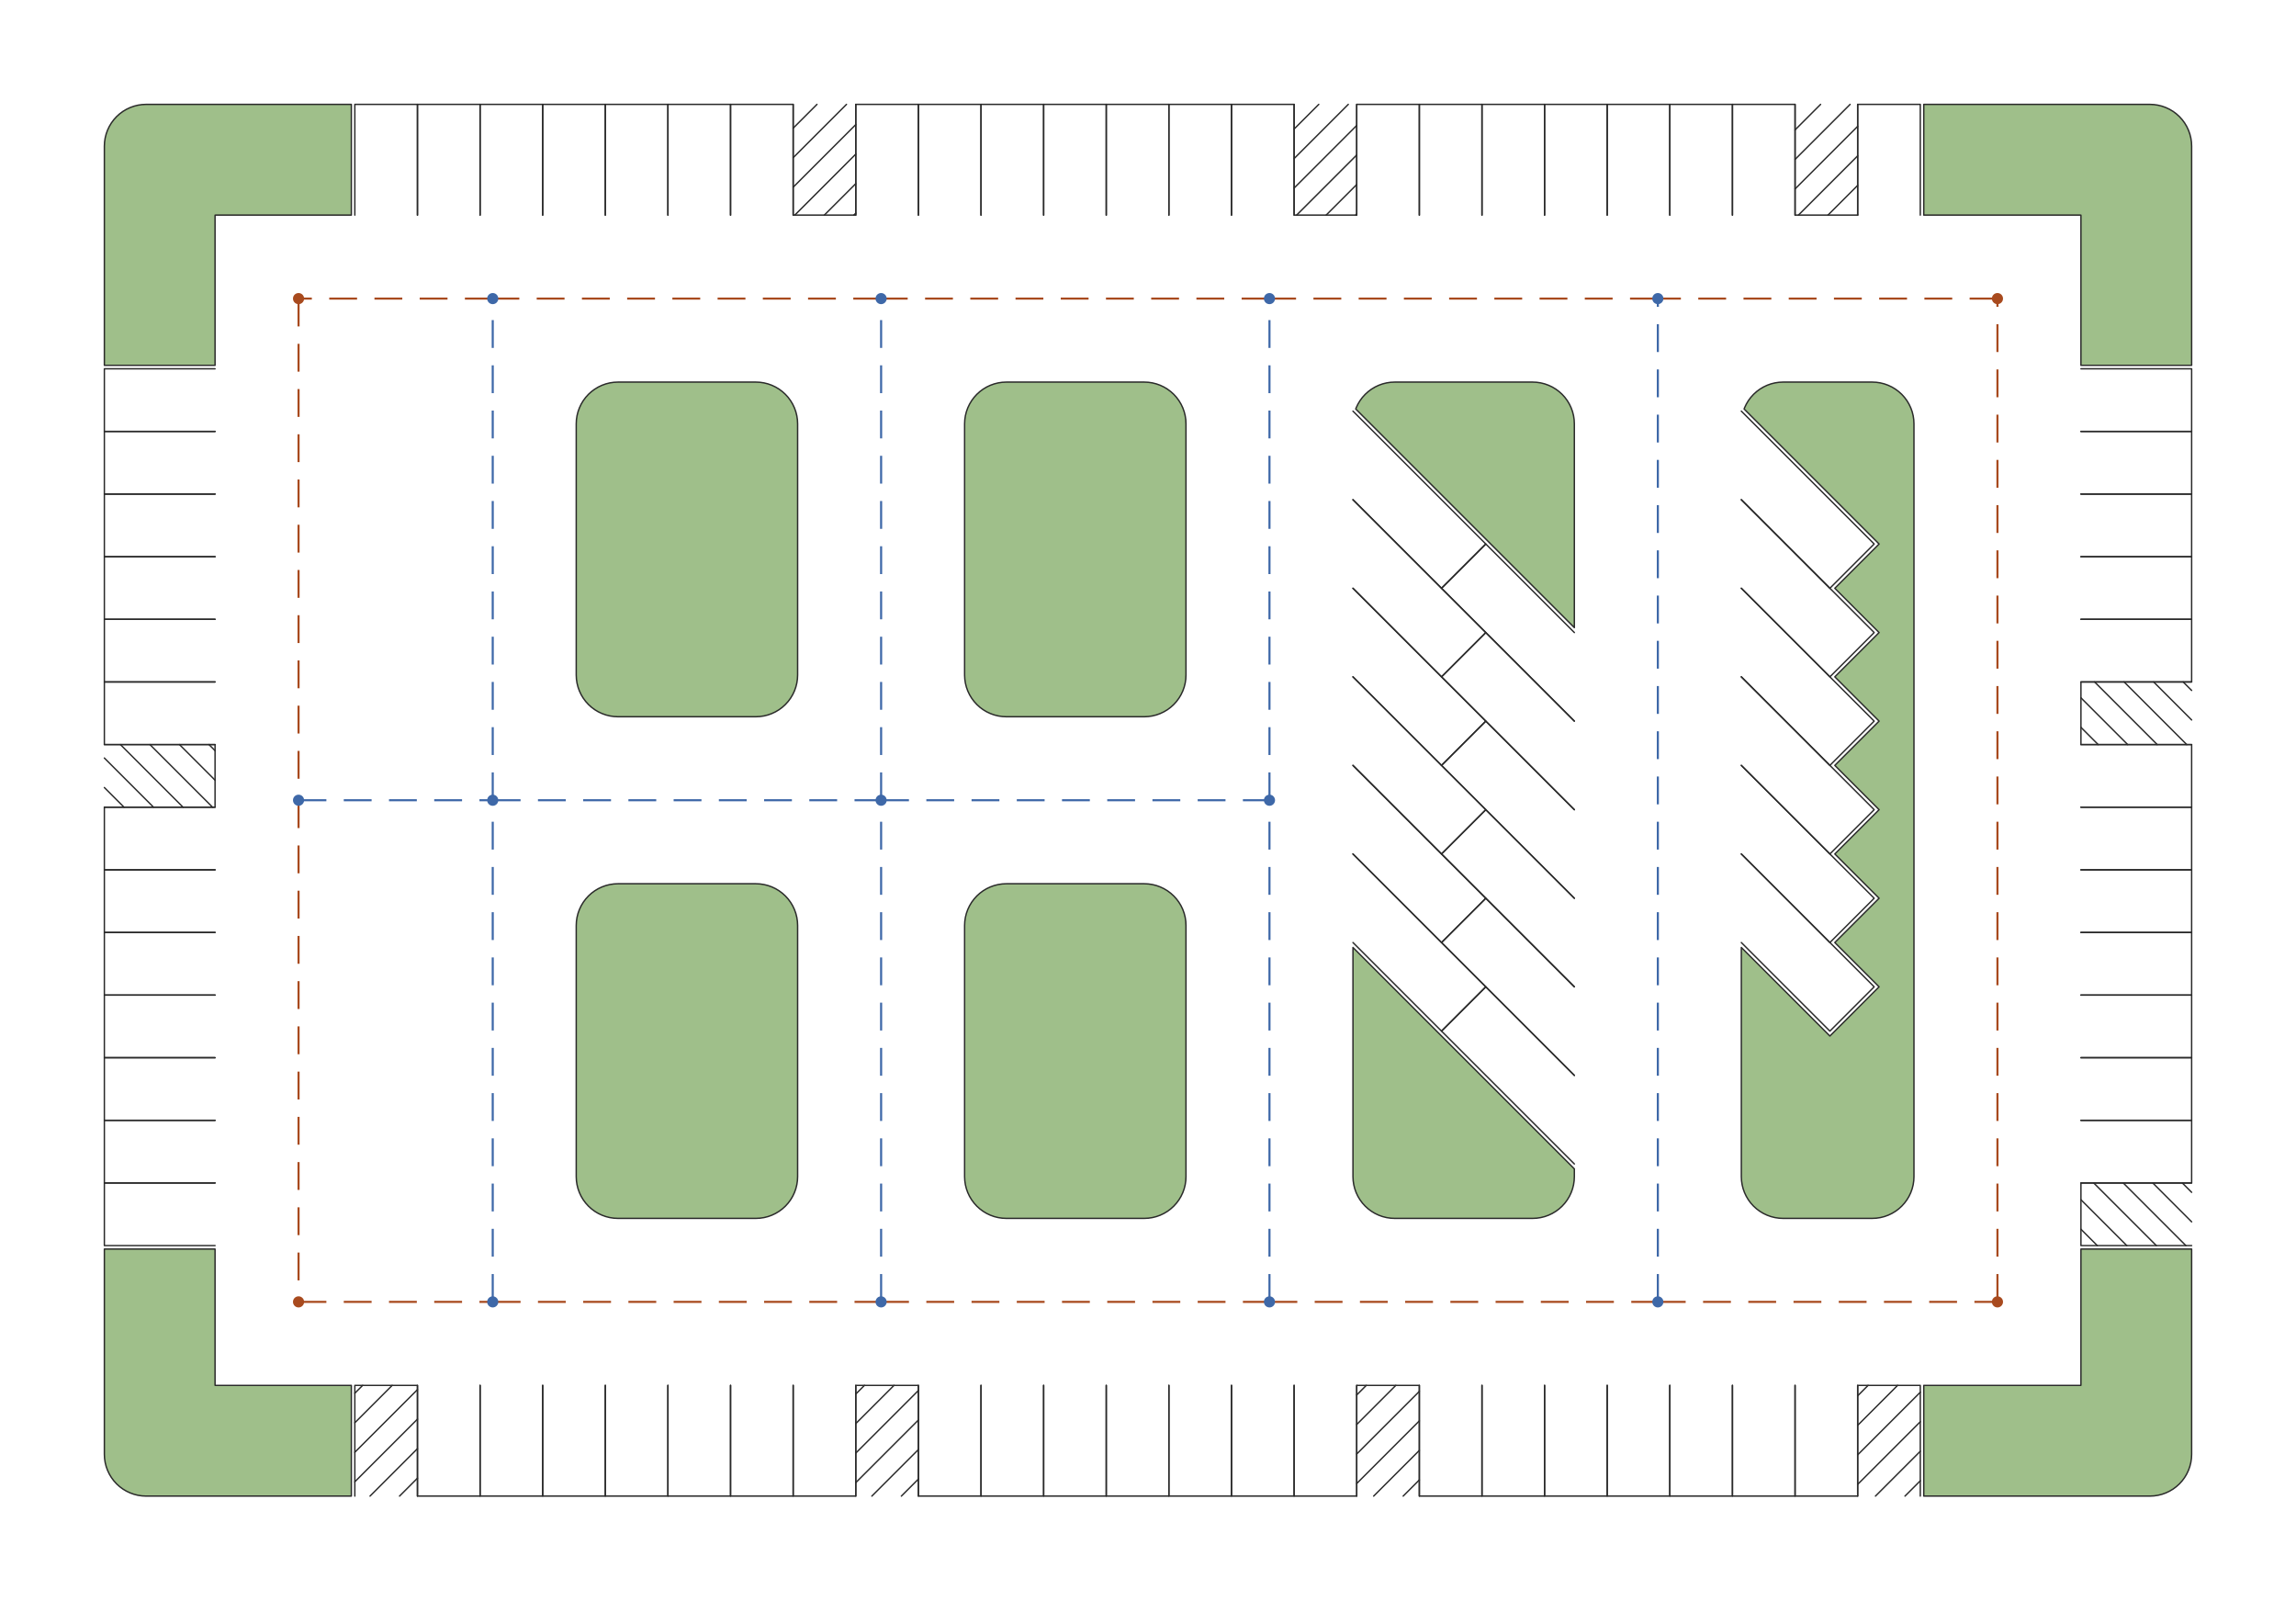
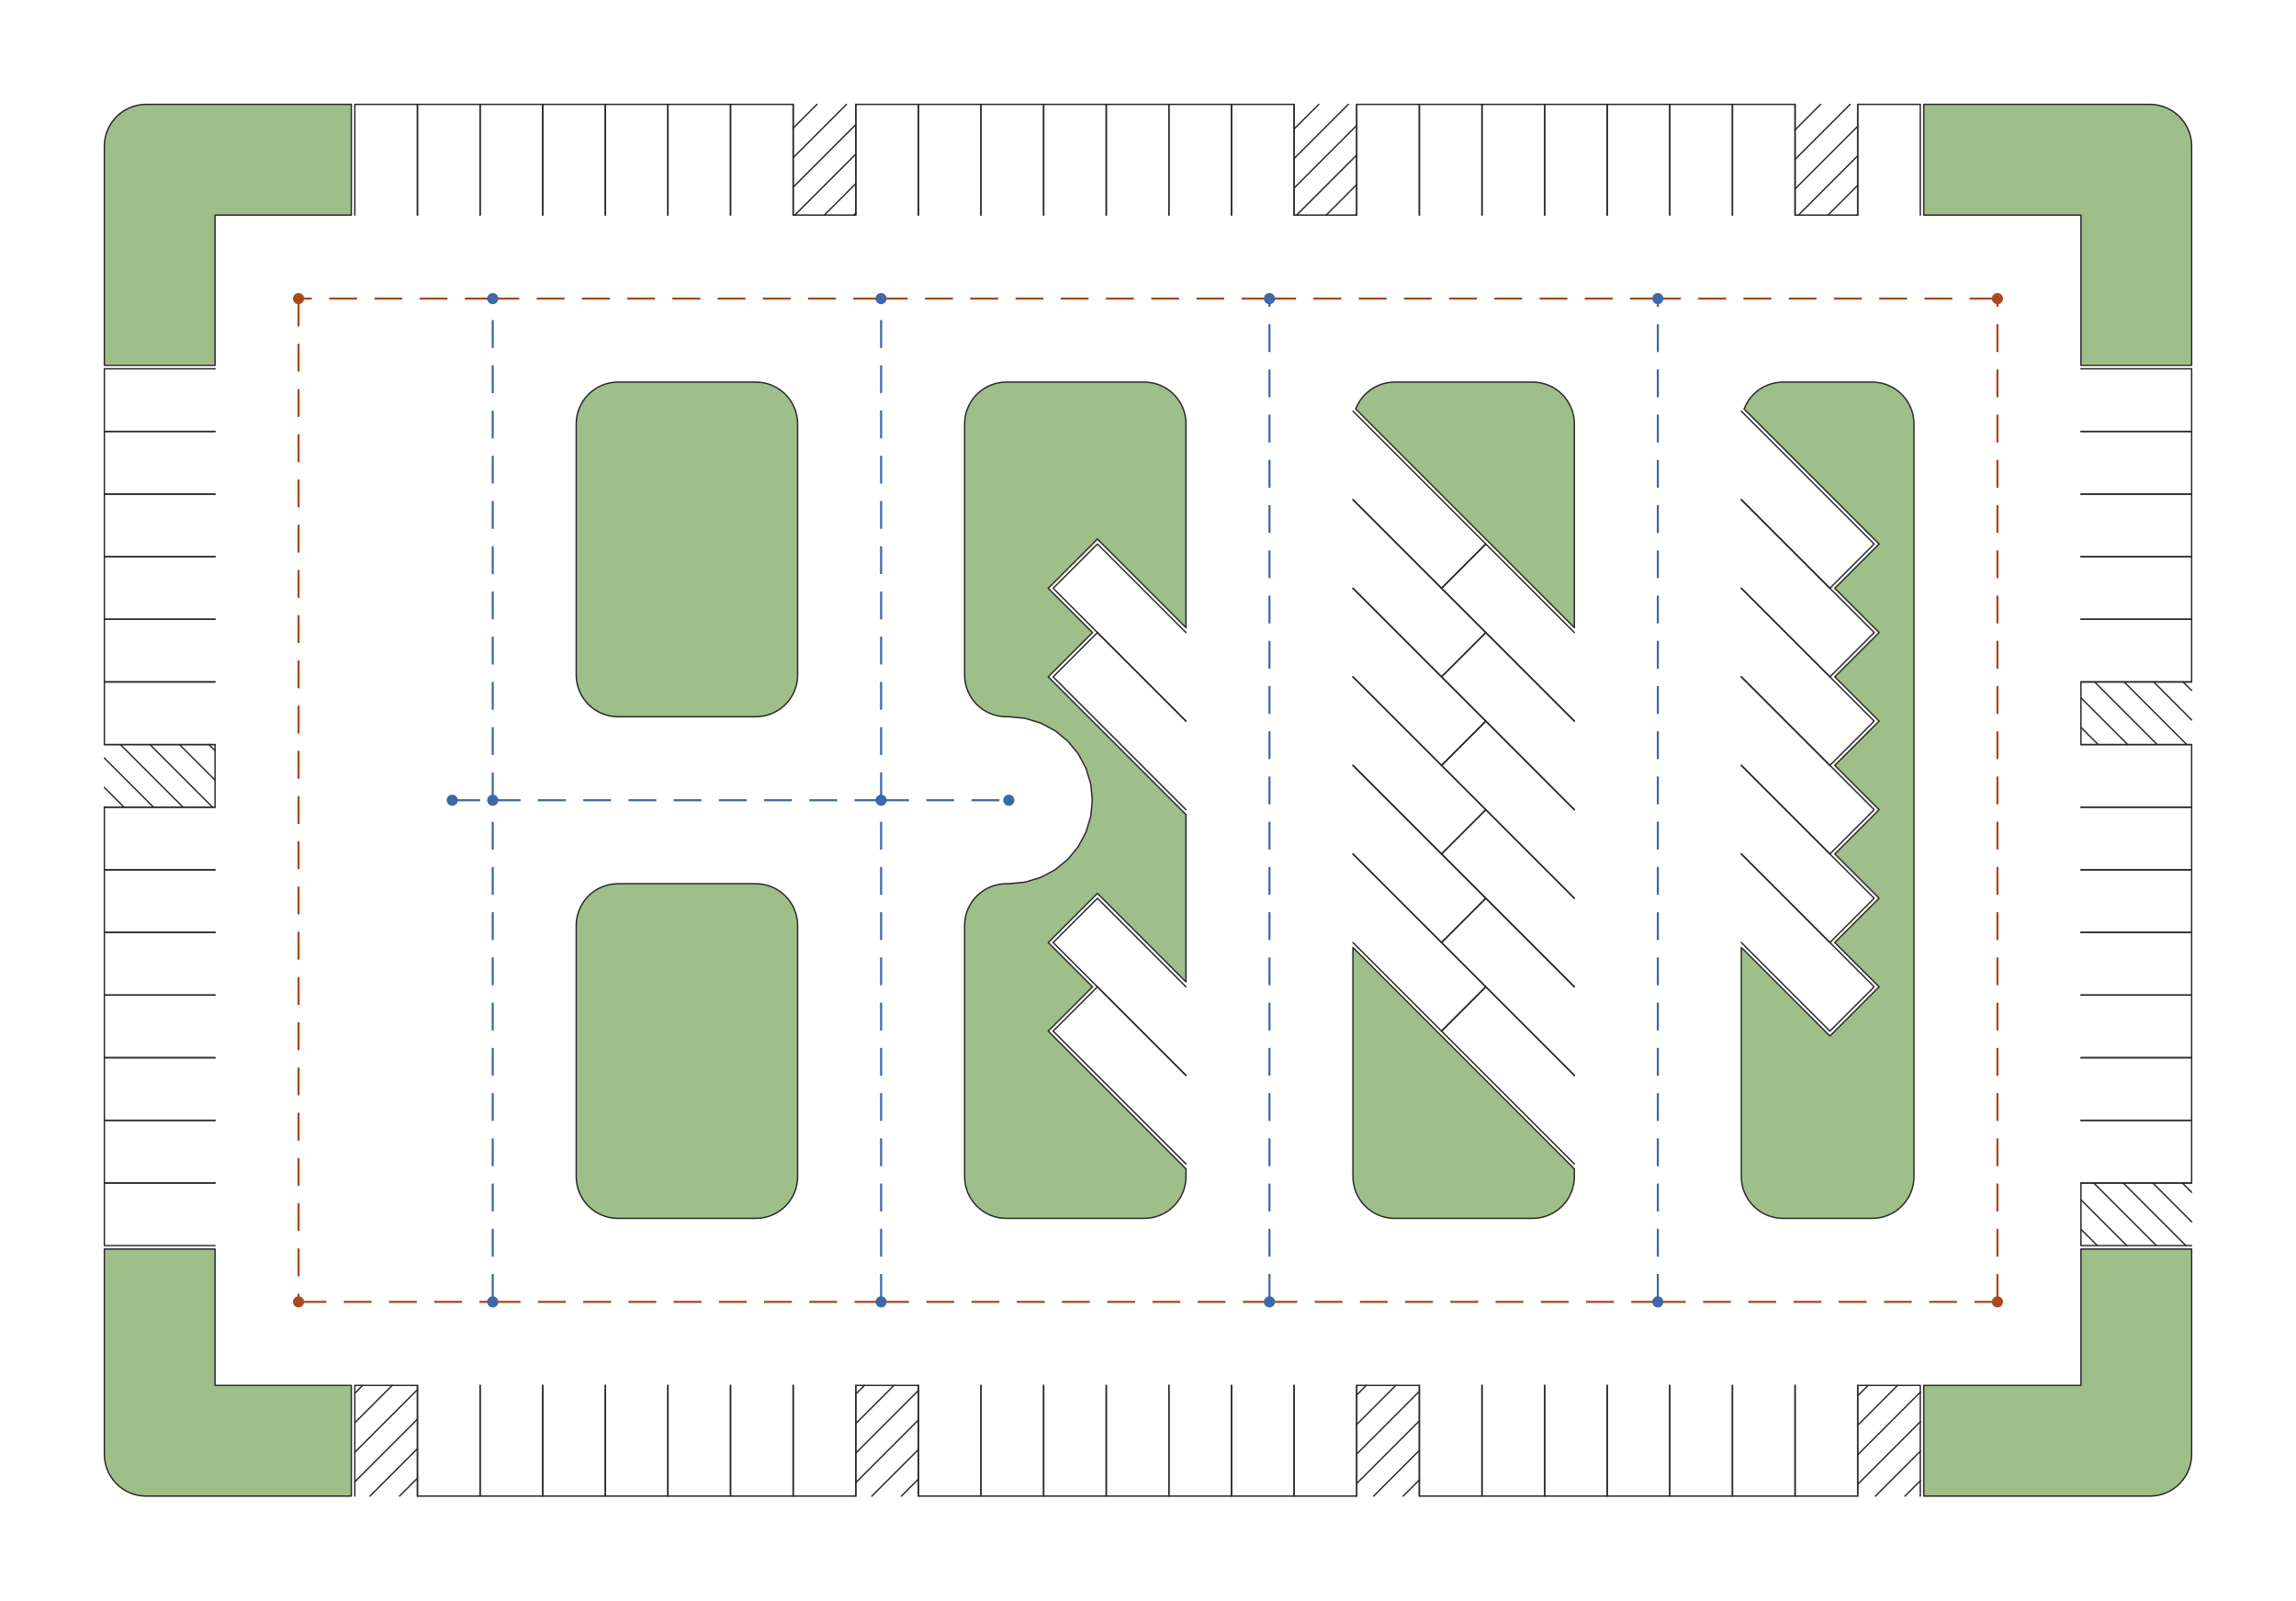
<svg xmlns="http://www.w3.org/2000/svg" width="660" height="460" viewBox="-15 -15 330 230" preserveAspectRatio="xMidYMid meet">
  <style>polygon,polyline,line,path{vector-effect:non-scaling-stroke}</style>
  <defs>
    <marker id="arrow-i" viewBox="0 0 10 10" refX="10" refY="5" markerWidth="6" markerHeight="6" orient="auto-start-reverse">
      <path d="M0 0L10 5L0 10z" fill="#3e68a8" />
    </marker>
    <marker id="arrow-p" viewBox="0 0 10 10" refX="10" refY="5" markerWidth="6" markerHeight="6" orient="auto-start-reverse">
      <path d="M0 0L10 5L0 10z" fill="#a84a1e" />
    </marker>
  </defs>
  <g transform="translate(0,200) scale(1,-1)">
    <g id="islands" fill="#9fbf8a" fill-rule="evenodd" stroke="none">
      <path d="M0 35.500 L0 6 L0.029 5.412 L0.115 4.829 L0.258 4.258 L0.457 3.704 L0.708 3.172 L1.011 2.667 L1.362 2.194 L1.757 1.757 L2.194 1.362 L2.667 1.011 L3.172 0.708 L3.704 0.457 L4.258 0.258 L4.829 0.115 L5.412 0.029 L6 0 L35.500 0 L35.500 15.910 L16.057 15.910 L15.917 15.917 L15.910 16.057 L15.910 35.500 Z" />
      <path d="M0 194 L0 162.500 L15.910 162.500 L15.910 183.943 L15.917 184.083 L16.057 184.090 L35.500 184.090 L35.500 200 L6 200 L5.412 199.971 L4.829 199.885 L4.258 199.742 L3.704 199.543 L3.172 199.292 L2.667 198.989 L2.194 198.638 L1.757 198.243 L1.362 197.806 L1.011 197.333 L0.708 196.828 L0.457 196.296 L0.258 195.742 L0.115 195.171 L0.029 194.588 Z" />
      <path d="M261.500 15.910 L261.500 0 L294 0 L294.588 0.029 L295.171 0.115 L295.742 0.258 L296.296 0.457 L296.828 0.708 L297.333 1.011 L297.806 1.362 L298.243 1.757 L298.638 2.194 L298.989 2.667 L299.292 3.172 L299.543 3.704 L299.742 4.258 L299.885 4.829 L299.971 5.412 L300 6 L300 35.500 L284.090 35.500 L284.090 16.057 L284.083 15.917 L283.943 15.910 Z" />
      <path d="M261.500 200 L261.500 184.090 L283.943 184.090 L284.083 184.083 L284.090 183.943 L284.090 162.500 L300 162.500 L300 194 L299.971 194.588 L299.885 195.171 L299.742 195.742 L299.543 196.296 L299.292 196.828 L298.989 197.333 L298.638 197.806 L298.243 198.243 L297.806 198.638 L297.333 198.989 L296.828 199.292 L296.296 199.543 L295.742 199.742 L295.171 199.885 L294.588 199.971 L294 200 Z" />
      <path d="M67.820 82 L67.820 45.910 L67.849 45.322 L67.935 44.739 L68.078 44.168 L68.277 43.614 L68.528 43.082 L68.831 42.576 L69.182 42.104 L69.577 41.667 L70.013 41.272 L70.486 40.921 L70.991 40.618 L71.524 40.367 L72.078 40.168 L72.649 40.025 L73.232 39.939 L73.820 39.910 L93.640 39.910 L94.228 39.939 L94.810 40.025 L95.381 40.168 L95.936 40.367 L96.468 40.618 L96.973 40.921 L97.446 41.272 L97.882 41.667 L98.278 42.104 L98.628 42.576 L98.931 43.082 L99.183 43.614 L99.381 44.168 L99.524 44.739 L99.611 45.322 L99.640 45.910 L99.640 82 L99.611 82.588 L99.524 83.171 L99.381 83.742 L99.183 84.296 L98.931 84.828 L98.628 85.333 L98.278 85.806 L97.882 86.243 L97.446 86.638 L96.973 86.989 L96.468 87.292 L95.936 87.543 L95.381 87.742 L94.810 87.885 L94.228 87.971 L93.640 88 L73.820 88 L73.232 87.971 L72.649 87.885 L72.078 87.742 L71.524 87.543 L70.991 87.292 L70.486 86.989 L70.013 86.638 L69.577 86.243 L69.182 85.806 L68.831 85.333 L68.528 84.828 L68.277 84.296 L68.078 83.742 L67.935 83.171 L67.849 82.588 Z" />
      <path d="M67.820 154.090 L67.820 118 L67.849 117.412 L67.935 116.829 L68.078 116.258 L68.277 115.704 L68.528 115.172 L68.831 114.667 L69.182 114.194 L69.577 113.757 L70.013 113.362 L70.486 113.011 L70.991 112.708 L71.524 112.457 L72.078 112.258 L72.649 112.115 L73.232 112.029 L73.820 112 L93.640 112 L94.228 112.029 L94.810 112.115 L95.381 112.258 L95.936 112.457 L96.468 112.708 L96.973 113.011 L97.446 113.362 L97.882 113.757 L98.278 114.194 L98.628 114.667 L98.931 115.172 L99.183 115.704 L99.381 116.258 L99.524 116.829 L99.611 117.412 L99.640 118 L99.640 154.090 L99.611 154.678 L99.524 155.261 L99.381 155.832 L99.183 156.386 L98.931 156.918 L98.628 157.424 L98.278 157.896 L97.882 158.333 L97.446 158.728 L96.973 159.079 L96.468 159.382 L95.936 159.633 L95.381 159.832 L94.810 159.975 L94.228 160.061 L93.640 160.090 L73.820 160.090 L73.232 160.061 L72.649 159.975 L72.078 159.832 L71.524 159.633 L70.991 159.382 L70.486 159.079 L70.013 158.728 L69.577 158.333 L69.182 157.896 L68.831 157.424 L68.528 156.918 L68.277 156.386 L68.078 155.832 L67.935 155.261 L67.849 154.678 Z" />
-       <path d="M123.640 82 L123.640 45.910 L123.669 45.322 L123.755 44.739 L123.898 44.168 L124.096 43.614 L124.348 43.082 L124.651 42.576 L125.002 42.104 L125.397 41.667 L125.833 41.272 L126.306 40.921 L126.811 40.618 L127.344 40.367 L127.898 40.168 L128.469 40.025 L129.052 39.939 L129.640 39.910 L149.459 39.910 L150.048 39.939 L150.630 40.025 L151.201 40.168 L151.756 40.367 L152.288 40.618 L152.793 40.921 L153.266 41.272 L153.702 41.667 L154.097 42.104 L154.448 42.576 L154.751 43.082 L155.003 43.614 L155.201 44.168 L155.344 44.739 L155.431 45.322 L155.459 45.910 L155.459 82 L155.431 82.588 L155.344 83.171 L155.201 83.742 L155.003 84.296 L154.751 84.828 L154.448 85.333 L154.097 85.806 L153.702 86.243 L153.266 86.638 L152.793 86.989 L152.288 87.292 L151.756 87.543 L151.201 87.742 L150.630 87.885 L150.048 87.971 L149.459 88 L129.640 88 L129.052 87.971 L128.469 87.885 L127.898 87.742 L127.344 87.543 L126.811 87.292 L126.306 86.989 L125.833 86.638 L125.397 86.243 L125.002 85.806 L124.651 85.333 L124.348 84.828 L124.096 84.296 L123.898 83.742 L123.755 83.171 L123.669 82.588 Z" />
-       <path d="M123.640 154.090 L123.640 118 L123.669 117.412 L123.755 116.829 L123.898 116.258 L124.096 115.704 L124.348 115.172 L124.651 114.667 L125.002 114.194 L125.397 113.757 L125.833 113.362 L126.306 113.011 L126.811 112.708 L127.344 112.457 L127.898 112.258 L128.469 112.115 L129.052 112.029 L129.640 112 L149.459 112 L150.048 112.029 L150.630 112.115 L151.201 112.258 L151.756 112.457 L152.288 112.708 L152.793 113.011 L153.266 113.362 L153.702 113.757 L154.097 114.194 L154.448 114.667 L154.751 115.172 L155.003 115.704 L155.201 116.258 L155.344 116.829 L155.431 117.412 L155.459 118 L155.459 154.090 L155.431 154.678 L155.344 155.261 L155.201 155.832 L155.003 156.386 L154.751 156.918 L154.448 157.424 L154.097 157.896 L153.702 158.333 L153.266 158.728 L152.793 159.079 L152.288 159.382 L151.756 159.633 L151.201 159.832 L150.630 159.975 L150.048 160.061 L149.459 160.090 L129.640 160.090 L129.052 160.061 L128.469 159.975 L127.898 159.832 L127.344 159.633 L126.811 159.382 L126.306 159.079 L125.833 158.728 L125.397 158.333 L125.002 157.896 L124.651 157.424 L124.348 156.918 L124.096 156.386 L123.898 155.832 L123.755 155.261 L123.669 154.678 Z" />
+       <path d="M123.640 82 L123.640 45.910 L123.669 45.322 L123.755 44.739 L123.898 44.168 L124.096 43.614 L124.348 43.082 L124.651 42.576 L125.002 42.104 L125.397 41.667 L125.833 41.272 L126.306 40.921 L126.811 40.618 L127.344 40.367 L127.898 40.168 L128.469 40.025 L129.052 39.939 L129.640 39.910 L149.459 39.910 L150.048 39.939 L150.630 40.025 L151.201 40.168 L151.756 40.367 L152.288 40.618 L152.793 40.921 L153.266 41.272 L153.702 41.667 L154.097 42.104 L154.448 42.576 L154.751 43.082 L155.003 43.614 L155.201 44.168 L155.344 44.739 L155.431 45.322 L155.459 45.910 L155.459 47.023 L135.660 66.822 L142.024 73.186 L135.660 79.550 L142.731 86.621 L155.459 73.893 L155.459 97.934 L135.660 117.733 L142.024 124.097 L135.660 130.461 L142.731 137.532 L155.459 124.804 L155.459 154.090 L155.431 154.678 L155.344 155.261 L155.201 155.832 L155.003 156.386 L154.751 156.918 L154.448 157.424 L154.097 157.896 L153.702 158.333 L153.266 158.728 L152.793 159.079 L152.288 159.382 L151.756 159.633 L151.201 159.832 L150.630 159.975 L150.048 160.061 L149.459 160.090 L129.640 160.090 L129.052 160.061 L128.469 159.975 L127.898 159.832 L127.344 159.633 L126.811 159.382 L126.306 159.079 L125.833 158.728 L125.397 158.333 L125.002 157.896 L124.651 157.424 L124.348 156.918 L124.096 156.386 L123.898 155.832 L123.755 155.261 L123.669 154.678 L123.640 154.090 L123.640 118 L123.669 117.412 L123.755 116.829 L123.898 116.258 L124.096 115.704 L124.348 115.172 L124.651 114.667 L125.002 114.194 L125.397 113.757 L125.833 113.362 L126.306 113.011 L126.811 112.708 L127.344 112.457 L127.898 112.258 L128.469 112.115 L129.052 112.029 L129.640 112 L129.853 112 L130.147 111.986 L132.195 111.784 L132.340 111.762 L132.482 111.727 L134.451 111.129 L134.589 111.080 L134.722 111.017 L136.537 110.047 L136.663 109.972 L136.781 109.884 L138.371 108.579 L138.480 108.480 L138.579 108.371 L139.884 106.781 L139.972 106.663 L140.047 106.537 L141.017 104.722 L141.080 104.589 L141.129 104.451 L141.727 102.482 L141.762 102.340 L141.784 102.195 L141.986 100.147 L141.993 100 L141.986 99.853 L141.784 97.805 L141.762 97.660 L141.727 97.518 L141.129 95.549 L141.080 95.411 L141.017 95.278 L140.047 93.463 L139.972 93.337 L139.884 93.219 L138.579 91.629 L138.480 91.520 L138.371 91.421 L136.781 90.116 L136.663 90.028 L136.537 89.953 L134.722 88.983 L134.589 88.920 L134.451 88.871 L132.482 88.273 L132.340 88.238 L132.195 88.216 L130.147 88.014 L129.853 88 L129.640 88 L129.052 87.971 L128.469 87.885 L127.898 87.742 L127.344 87.543 L126.811 87.292 L126.306 86.989 L125.833 86.638 L125.397 86.243 L125.002 85.806 L124.651 85.333 L124.348 84.828 L124.096 84.296 L123.898 83.742 L123.755 83.171 L123.669 82.588 Z" />
      <path d="M179.459 78.842 L179.459 45.910 L179.488 45.322 L179.575 44.739 L179.718 44.168 L179.916 43.614 L180.168 43.082 L180.471 42.576 L180.821 42.104 L181.217 41.667 L181.653 41.272 L182.126 40.921 L182.631 40.618 L183.163 40.367 L183.718 40.168 L184.289 40.025 L184.871 39.939 L185.459 39.910 L205.279 39.910 L205.867 39.939 L206.450 40.025 L207.021 40.168 L207.575 40.367 L208.108 40.618 L208.613 40.921 L209.086 41.272 L209.522 41.667 L209.917 42.104 L210.268 42.576 L210.571 43.082 L210.822 43.614 L211.021 44.168 L211.164 44.739 L211.250 45.322 L211.279 45.910 L211.279 47.023 L191.480 66.822 Z" />
      <path d="M179.916 156.386 L179.858 156.225 L199.258 136.825 L199.258 136.825 L211.279 124.804 L211.279 154.090 L211.250 154.678 L211.164 155.261 L211.021 155.832 L210.822 156.386 L210.571 156.918 L210.268 157.424 L209.917 157.896 L209.522 158.333 L209.086 158.728 L208.613 159.079 L208.108 159.382 L207.575 159.633 L207.021 159.832 L206.450 159.975 L205.867 160.061 L205.279 160.090 L185.459 160.090 L184.871 160.061 L184.289 159.975 L183.718 159.832 L183.163 159.633 L182.631 159.382 L182.126 159.079 L181.653 158.728 L181.217 158.333 L180.821 157.896 L180.471 157.424 L180.168 156.918 Z" />
      <path d="M235.279 78.842 L235.279 45.910 L235.308 45.322 L235.395 44.739 L235.538 44.168 L235.736 43.614 L235.988 43.082 L236.290 42.576 L236.641 42.104 L237.037 41.667 L237.473 41.272 L237.946 40.921 L238.451 40.618 L238.983 40.367 L239.538 40.168 L240.109 40.025 L240.691 39.939 L241.279 39.910 L254.090 39.910 L254.678 39.939 L255.261 40.025 L255.832 40.168 L256.386 40.367 L256.918 40.618 L257.424 40.921 L257.896 41.272 L258.333 41.667 L258.728 42.104 L259.079 42.576 L259.382 43.082 L259.633 43.614 L259.832 44.168 L259.975 44.739 L260.061 45.322 L260.090 45.910 L260.090 154.090 L260.061 154.678 L259.975 155.261 L259.832 155.832 L259.633 156.386 L259.382 156.918 L259.079 157.424 L258.728 157.896 L258.333 158.333 L257.896 158.728 L257.424 159.079 L256.918 159.382 L256.386 159.633 L255.832 159.832 L255.261 159.975 L254.678 160.061 L254.090 160.090 L241.279 160.090 L240.691 160.061 L240.109 159.975 L239.538 159.832 L238.983 159.633 L238.451 159.382 L237.946 159.079 L237.473 158.728 L237.037 158.333 L236.641 157.896 L236.290 157.424 L235.988 156.918 L235.736 156.386 L235.678 156.225 L255.078 136.825 L248.714 130.461 L255.078 124.097 L248.714 117.733 L255.078 111.369 L248.714 105.005 L255.078 98.641 L248.714 92.277 L255.078 85.913 L248.714 79.550 L255.078 73.186 L248.007 66.114 Z" />
    </g>
    <g id="stalls" stroke="none">
</g>
    <g id="paint" fill="none" stroke="#2a2a2a" stroke-width="0.4" stroke-linecap="round" stroke-linejoin="round">
      <polyline points="261,184.090 261,200 252,200 252,184.090" />
      <polyline points="243,200 243,184.090 252,184.090 252,200" />
      <polyline points="243,184.090 243,200 234,200 234,184.090" />
      <polyline points="234,184.090 234,200 225,200 225,184.090" />
      <polyline points="225,184.090 225,200 216,200 216,184.090" />
      <polyline points="216,184.090 216,200 207,200 207,184.090" />
      <polyline points="207,184.090 207,200 198,200 198,184.090" />
      <polyline points="198,184.090 198,200 189,200 189,184.090" />
      <polyline points="189,184.090 189,200 180,200 180,184.090" />
      <polyline points="171,200 171,184.090 180,184.090 180,200" />
      <polyline points="171,184.090 171,200 162,200 162,184.090" />
      <polyline points="162,184.090 162,200 153,200 153,184.090" />
      <polyline points="153,184.090 153,200 144,200 144,184.090" />
      <polyline points="144,184.090 144,200 135,200 135,184.090" />
      <polyline points="135,184.090 135,200 126,200 126,184.090" />
      <polyline points="126,184.090 126,200 117,200 117,184.090" />
      <polyline points="117,184.090 117,200 108,200 108,184.090" />
      <polyline points="99,200 99,184.090 108,184.090 108,200" />
      <polyline points="99,184.090 99,200 90,200 90,184.090" />
      <polyline points="90,184.090 90,200 81,200 81,184.090" />
      <polyline points="81,184.090 81,200 72,200 72,184.090" />
      <polyline points="72,184.090 72,200 63,200 63,184.090" />
      <polyline points="63,184.090 63,200 54,200 54,184.090" />
      <polyline points="54,184.090 54,200 45,200 45,184.090" />
      <polyline points="45,184.090 45,200 36,200 36,184.090" />
      <polyline points="45,0 45,15.910 36,15.910 36,0" />
      <polyline points="45,15.910 45,0 54,0 54,15.910" />
      <polyline points="54,15.910 54,0 63,0 63,15.910" />
      <polyline points="63,15.910 63,0 72,0 72,15.910" />
      <polyline points="72,15.910 72,0 81,0 81,15.910" />
      <polyline points="81,15.910 81,0 90,0 90,15.910" />
      <polyline points="90,15.910 90,0 99,0 99,15.910" />
      <polyline points="99,15.910 99,0 108,0 108,15.910" />
      <polyline points="117,0 117,15.910 108,15.910 108,0" />
      <polyline points="117,15.910 117,0 126,0 126,15.910" />
      <polyline points="126,15.910 126,0 135,0 135,15.910" />
      <polyline points="135,15.910 135,0 144,0 144,15.910" />
      <polyline points="144,15.910 144,0 153,0 153,15.910" />
      <polyline points="153,15.910 153,0 162,0 162,15.910" />
      <polyline points="162,15.910 162,0 171,0 171,15.910" />
      <polyline points="171,15.910 171,0 180,0 180,15.910" />
      <polyline points="189,0 189,15.910 180,15.910 180,0" />
      <polyline points="189,15.910 189,0 198,0 198,15.910" />
      <polyline points="198,15.910 198,0 207,0 207,15.910" />
      <polyline points="207,15.910 207,0 216,0 216,15.910" />
      <polyline points="216,15.910 216,0 225,0 225,15.910" />
      <polyline points="225,15.910 225,0 234,0 234,15.910" />
      <polyline points="234,15.910 234,0 243,0 243,15.910" />
      <polyline points="243,15.910 243,0 252,0 252,15.910" />
      <polyline points="261,0 261,15.910 252,15.910 252,0" />
      <polyline points="15.910,162 0,162 0,153 15.910,153" />
      <polyline points="15.910,153 0,153 0,144 15.910,144" />
      <polyline points="15.910,144 0,144 0,135 15.910,135" />
      <polyline points="15.910,135 0,135 0,126 15.910,126" />
      <polyline points="15.910,126 0,126 0,117 15.910,117" />
      <polyline points="15.910,117 0,117 0,108 15.910,108" />
      <polyline points="0,99 15.910,99 15.910,108 0,108" />
      <polyline points="15.910,99 0,99 0,90 15.910,90" />
      <polyline points="15.910,90 0,90 0,81 15.910,81" />
      <polyline points="15.910,81 0,81 0,72 15.910,72" />
      <polyline points="15.910,72 0,72 0,63 15.910,63" />
      <polyline points="15.910,63 0,63 0,54 15.910,54" />
      <polyline points="15.910,54 0,54 0,45 15.910,45" />
      <polyline points="15.910,45 0,45 0,36 15.910,36" />
      <polyline points="300,45 284.090,45 284.090,36 300,36" />
      <polyline points="284.090,45 300,45 300,54 284.090,54" />
      <polyline points="284.090,54 300,54 300,63 284.090,63" />
      <polyline points="284.090,63 300,63 300,72 284.090,72" />
      <polyline points="284.090,72 300,72 300,81 284.090,81" />
      <polyline points="284.090,81 300,81 300,90 284.090,90" />
      <polyline points="284.090,90 300,90 300,99 284.090,99" />
      <polyline points="284.090,99 300,99 300,108 284.090,108" />
      <polyline points="300,117 284.090,117 284.090,108 300,108" />
      <polyline points="284.090,117 300,117 300,126 284.090,126" />
      <polyline points="284.090,126 300,126 300,135 284.090,135" />
      <polyline points="284.090,135 300,135 300,144 284.090,144" />
      <polyline points="284.090,144 300,144 300,153 284.090,153" />
      <polyline points="284.090,153 300,153 300,162 284.090,162" />
+       <polyline points="155.459,124.097 142.731,136.825 136.368,130.461 155.459,111.369" />
+       <polyline points="155.459,111.369 142.731,124.097 136.368,117.733 155.459,98.641" />
+       <polyline points="155.459,73.186 142.731,85.913 136.368,79.550 155.459,60.458" />
+       <polyline points="155.459,60.458 142.731,73.186 136.368,66.822 155.459,47.730" />
      <polyline points="179.459,79.550 192.187,66.822 198.551,73.186 179.459,92.277" />
      <polyline points="179.459,92.277 192.187,79.550 198.551,85.913 179.459,105.005" />
      <polyline points="179.459,105.005 192.187,92.277 198.551,98.641 179.459,117.733" />
      <polyline points="179.459,117.733 192.187,105.005 198.551,111.369 179.459,130.461" />
      <polyline points="179.459,130.461 192.187,117.733 198.551,124.097 179.459,143.189" />
      <polyline points="179.459,143.189 192.187,130.461 198.551,136.825 179.459,155.917" />
      <polyline points="211.279,124.097 198.551,136.825 192.187,130.461 211.279,111.369" />
      <polyline points="211.279,111.369 198.551,124.097 192.187,117.733 211.279,98.641" />
      <polyline points="211.279,98.641 198.551,111.369 192.187,105.005 211.279,85.913" />
      <polyline points="211.279,85.913 198.551,98.641 192.187,92.277 211.279,73.186" />
      <polyline points="211.279,73.186 198.551,85.913 192.187,79.550 211.279,60.458" />
      <polyline points="211.279,60.458 198.551,73.186 192.187,66.822 211.279,47.730" />
      <polyline points="235.279,79.550 248.007,66.822 254.371,73.186 235.279,92.277" />
      <polyline points="235.279,92.277 248.007,79.550 254.371,85.913 235.279,105.005" />
      <polyline points="235.279,105.005 248.007,92.277 254.371,98.641 235.279,117.733" />
      <polyline points="235.279,117.733 248.007,105.005 254.371,111.369 235.279,130.461" />
      <polyline points="235.279,130.461 248.007,117.733 254.371,124.097 235.279,143.189" />
      <polyline points="235.279,143.189 248.007,130.461 254.371,136.825 235.279,155.917" />
      <line x1="246.669" y1="200" x2="243" y2="196.331" />
      <line x1="250.912" y1="200" x2="243" y2="192.088" />
      <line x1="252" y1="196.846" x2="243" y2="187.846" />
      <line x1="252" y1="192.603" x2="243.487" y2="184.090" />
      <line x1="252" y1="188.360" x2="247.730" y2="184.090" />
      <line x1="252" y1="184.118" x2="251.972" y2="184.090" />
      <line x1="174.544" y1="200" x2="171" y2="196.456" />
      <line x1="178.787" y1="200" x2="171" y2="192.213" />
      <line x1="180" y1="196.971" x2="171" y2="187.971" />
      <line x1="180" y1="192.728" x2="171.362" y2="184.090" />
      <line x1="180" y1="188.485" x2="175.605" y2="184.090" />
      <line x1="180" y1="184.243" x2="179.847" y2="184.090" />
      <line x1="102.419" y1="200" x2="99" y2="196.581" />
      <line x1="106.662" y1="200" x2="99" y2="192.338" />
      <line x1="108" y1="197.095" x2="99" y2="188.095" />
      <line x1="108" y1="192.853" x2="99.237" y2="184.090" />
      <line x1="108" y1="188.610" x2="103.480" y2="184.090" />
      <line x1="108" y1="184.368" x2="107.723" y2="184.090" />
      <line x1="42.426" y1="0" x2="45" y2="2.574" />
      <line x1="38.184" y1="0" x2="45" y2="6.816" />
      <line x1="36" y1="2.059" x2="45" y2="11.059" />
      <line x1="36" y1="6.302" x2="45" y2="15.302" />
      <line x1="36" y1="10.544" x2="41.366" y2="15.910" />
      <line x1="36" y1="14.787" x2="37.123" y2="15.910" />
      <line x1="114.551" y1="0" x2="117" y2="2.449" />
      <line x1="110.309" y1="0" x2="117" y2="6.691" />
      <line x1="108" y1="1.934" x2="117" y2="10.934" />
      <line x1="108" y1="6.177" x2="117" y2="15.177" />
      <line x1="108" y1="10.419" x2="113.491" y2="15.910" />
      <line x1="108" y1="14.662" x2="109.248" y2="15.910" />
      <line x1="186.676" y1="0" x2="189" y2="2.324" />
      <line x1="182.434" y1="0" x2="189" y2="6.566" />
      <line x1="180" y1="1.809" x2="189" y2="10.809" />
      <line x1="180" y1="6.052" x2="189" y2="15.052" />
      <line x1="180" y1="10.294" x2="185.616" y2="15.910" />
      <line x1="180" y1="14.537" x2="181.373" y2="15.910" />
      <line x1="258.801" y1="0" x2="261" y2="2.199" />
      <line x1="254.558" y1="0" x2="261" y2="6.442" />
      <line x1="252" y1="1.684" x2="261" y2="10.684" />
      <line x1="252" y1="5.927" x2="261" y2="14.927" />
      <line x1="252" y1="10.169" x2="257.740" y2="15.910" />
      <line x1="252" y1="14.412" x2="253.498" y2="15.910" />
      <line x1="0" y1="101.823" x2="2.823" y2="99" />
      <line x1="0" y1="106.066" x2="7.066" y2="99" />
      <line x1="2.309" y1="108" x2="11.309" y2="99" />
      <line x1="6.551" y1="108" x2="15.551" y2="99" />
      <line x1="10.794" y1="108" x2="15.910" y2="102.884" />
      <line x1="15.037" y1="108" x2="15.910" y2="107.127" />
      <line x1="300" y1="43.654" x2="298.654" y2="45" />
      <line x1="300" y1="39.411" x2="294.411" y2="45" />
      <line x1="299.169" y1="36" x2="290.169" y2="45" />
      <line x1="294.926" y1="36" x2="285.926" y2="45" />
      <line x1="290.683" y1="36" x2="284.090" y2="42.593" />
      <line x1="286.441" y1="36" x2="284.090" y2="38.351" />
      <line x1="300" y1="115.779" x2="298.779" y2="117" />
      <line x1="300" y1="111.536" x2="294.536" y2="117" />
      <line x1="299.294" y1="108" x2="290.294" y2="117" />
      <line x1="295.051" y1="108" x2="286.051" y2="117" />
      <line x1="290.808" y1="108" x2="284.090" y2="114.718" />
      <line x1="286.566" y1="108" x2="284.090" y2="110.475" />
      <path d="M0 35.500 L0 6 L0.029 5.412 L0.115 4.829 L0.258 4.258 L0.457 3.704 L0.708 3.172 L1.011 2.667 L1.362 2.194 L1.757 1.757 L2.194 1.362 L2.667 1.011 L3.172 0.708 L3.704 0.457 L4.258 0.258 L4.829 0.115 L5.412 0.029 L6 0 L35.500 0 L35.500 15.910 L16.057 15.910 L15.917 15.917 L15.910 16.057 L15.910 35.500 Z" />
      <path d="M0 194 L0 162.500 L15.910 162.500 L15.910 183.943 L15.917 184.083 L16.057 184.090 L35.500 184.090 L35.500 200 L6 200 L5.412 199.971 L4.829 199.885 L4.258 199.742 L3.704 199.543 L3.172 199.292 L2.667 198.989 L2.194 198.638 L1.757 198.243 L1.362 197.806 L1.011 197.333 L0.708 196.828 L0.457 196.296 L0.258 195.742 L0.115 195.171 L0.029 194.588 Z" />
      <path d="M261.500 15.910 L261.500 0 L294 0 L294.588 0.029 L295.171 0.115 L295.742 0.258 L296.296 0.457 L296.828 0.708 L297.333 1.011 L297.806 1.362 L298.243 1.757 L298.638 2.194 L298.989 2.667 L299.292 3.172 L299.543 3.704 L299.742 4.258 L299.885 4.829 L299.971 5.412 L300 6 L300 35.500 L284.090 35.500 L284.090 16.057 L284.083 15.917 L283.943 15.910 Z" />
      <path d="M261.500 200 L261.500 184.090 L283.943 184.090 L284.083 184.083 L284.090 183.943 L284.090 162.500 L300 162.500 L300 194 L299.971 194.588 L299.885 195.171 L299.742 195.742 L299.543 196.296 L299.292 196.828 L298.989 197.333 L298.638 197.806 L298.243 198.243 L297.806 198.638 L297.333 198.989 L296.828 199.292 L296.296 199.543 L295.742 199.742 L295.171 199.885 L294.588 199.971 L294 200 Z" />
      <path d="M67.820 82 L67.820 45.910 L67.849 45.322 L67.935 44.739 L68.078 44.168 L68.277 43.614 L68.528 43.082 L68.831 42.576 L69.182 42.104 L69.577 41.667 L70.013 41.272 L70.486 40.921 L70.991 40.618 L71.524 40.367 L72.078 40.168 L72.649 40.025 L73.232 39.939 L73.820 39.910 L93.640 39.910 L94.228 39.939 L94.810 40.025 L95.381 40.168 L95.936 40.367 L96.468 40.618 L96.973 40.921 L97.446 41.272 L97.882 41.667 L98.278 42.104 L98.628 42.576 L98.931 43.082 L99.183 43.614 L99.381 44.168 L99.524 44.739 L99.611 45.322 L99.640 45.910 L99.640 82 L99.611 82.588 L99.524 83.171 L99.381 83.742 L99.183 84.296 L98.931 84.828 L98.628 85.333 L98.278 85.806 L97.882 86.243 L97.446 86.638 L96.973 86.989 L96.468 87.292 L95.936 87.543 L95.381 87.742 L94.810 87.885 L94.228 87.971 L93.640 88 L73.820 88 L73.232 87.971 L72.649 87.885 L72.078 87.742 L71.524 87.543 L70.991 87.292 L70.486 86.989 L70.013 86.638 L69.577 86.243 L69.182 85.806 L68.831 85.333 L68.528 84.828 L68.277 84.296 L68.078 83.742 L67.935 83.171 L67.849 82.588 Z" />
      <path d="M67.820 154.090 L67.820 118 L67.849 117.412 L67.935 116.829 L68.078 116.258 L68.277 115.704 L68.528 115.172 L68.831 114.667 L69.182 114.194 L69.577 113.757 L70.013 113.362 L70.486 113.011 L70.991 112.708 L71.524 112.457 L72.078 112.258 L72.649 112.115 L73.232 112.029 L73.820 112 L93.640 112 L94.228 112.029 L94.810 112.115 L95.381 112.258 L95.936 112.457 L96.468 112.708 L96.973 113.011 L97.446 113.362 L97.882 113.757 L98.278 114.194 L98.628 114.667 L98.931 115.172 L99.183 115.704 L99.381 116.258 L99.524 116.829 L99.611 117.412 L99.640 118 L99.640 154.090 L99.611 154.678 L99.524 155.261 L99.381 155.832 L99.183 156.386 L98.931 156.918 L98.628 157.424 L98.278 157.896 L97.882 158.333 L97.446 158.728 L96.973 159.079 L96.468 159.382 L95.936 159.633 L95.381 159.832 L94.810 159.975 L94.228 160.061 L93.640 160.090 L73.820 160.090 L73.232 160.061 L72.649 159.975 L72.078 159.832 L71.524 159.633 L70.991 159.382 L70.486 159.079 L70.013 158.728 L69.577 158.333 L69.182 157.896 L68.831 157.424 L68.528 156.918 L68.277 156.386 L68.078 155.832 L67.935 155.261 L67.849 154.678 Z" />
-       <path d="M123.640 82 L123.640 45.910 L123.669 45.322 L123.755 44.739 L123.898 44.168 L124.096 43.614 L124.348 43.082 L124.651 42.576 L125.002 42.104 L125.397 41.667 L125.833 41.272 L126.306 40.921 L126.811 40.618 L127.344 40.367 L127.898 40.168 L128.469 40.025 L129.052 39.939 L129.640 39.910 L149.459 39.910 L150.048 39.939 L150.630 40.025 L151.201 40.168 L151.756 40.367 L152.288 40.618 L152.793 40.921 L153.266 41.272 L153.702 41.667 L154.097 42.104 L154.448 42.576 L154.751 43.082 L155.003 43.614 L155.201 44.168 L155.344 44.739 L155.431 45.322 L155.459 45.910 L155.459 82 L155.431 82.588 L155.344 83.171 L155.201 83.742 L155.003 84.296 L154.751 84.828 L154.448 85.333 L154.097 85.806 L153.702 86.243 L153.266 86.638 L152.793 86.989 L152.288 87.292 L151.756 87.543 L151.201 87.742 L150.630 87.885 L150.048 87.971 L149.459 88 L129.640 88 L129.052 87.971 L128.469 87.885 L127.898 87.742 L127.344 87.543 L126.811 87.292 L126.306 86.989 L125.833 86.638 L125.397 86.243 L125.002 85.806 L124.651 85.333 L124.348 84.828 L124.096 84.296 L123.898 83.742 L123.755 83.171 L123.669 82.588 Z" />
-       <path d="M123.640 154.090 L123.640 118 L123.669 117.412 L123.755 116.829 L123.898 116.258 L124.096 115.704 L124.348 115.172 L124.651 114.667 L125.002 114.194 L125.397 113.757 L125.833 113.362 L126.306 113.011 L126.811 112.708 L127.344 112.457 L127.898 112.258 L128.469 112.115 L129.052 112.029 L129.640 112 L149.459 112 L150.048 112.029 L150.630 112.115 L151.201 112.258 L151.756 112.457 L152.288 112.708 L152.793 113.011 L153.266 113.362 L153.702 113.757 L154.097 114.194 L154.448 114.667 L154.751 115.172 L155.003 115.704 L155.201 116.258 L155.344 116.829 L155.431 117.412 L155.459 118 L155.459 154.090 L155.431 154.678 L155.344 155.261 L155.201 155.832 L155.003 156.386 L154.751 156.918 L154.448 157.424 L154.097 157.896 L153.702 158.333 L153.266 158.728 L152.793 159.079 L152.288 159.382 L151.756 159.633 L151.201 159.832 L150.630 159.975 L150.048 160.061 L149.459 160.090 L129.640 160.090 L129.052 160.061 L128.469 159.975 L127.898 159.832 L127.344 159.633 L126.811 159.382 L126.306 159.079 L125.833 158.728 L125.397 158.333 L125.002 157.896 L124.651 157.424 L124.348 156.918 L124.096 156.386 L123.898 155.832 L123.755 155.261 L123.669 154.678 Z" />
+       <path d="M123.640 82 L123.640 45.910 L123.669 45.322 L123.755 44.739 L123.898 44.168 L124.096 43.614 L124.348 43.082 L124.651 42.576 L125.002 42.104 L125.397 41.667 L125.833 41.272 L126.306 40.921 L126.811 40.618 L127.344 40.367 L127.898 40.168 L128.469 40.025 L129.052 39.939 L129.640 39.910 L149.459 39.910 L150.048 39.939 L150.630 40.025 L151.201 40.168 L151.756 40.367 L152.288 40.618 L152.793 40.921 L153.266 41.272 L153.702 41.667 L154.097 42.104 L154.448 42.576 L154.751 43.082 L155.003 43.614 L155.201 44.168 L155.344 44.739 L155.431 45.322 L155.459 45.910 L155.459 47.023 L135.660 66.822 L142.024 73.186 L135.660 79.550 L142.731 86.621 L155.459 73.893 L155.459 97.934 L135.660 117.733 L142.024 124.097 L135.660 130.461 L142.731 137.532 L155.459 124.804 L155.459 154.090 L155.431 154.678 L155.344 155.261 L155.201 155.832 L155.003 156.386 L154.751 156.918 L154.448 157.424 L154.097 157.896 L153.702 158.333 L153.266 158.728 L152.793 159.079 L152.288 159.382 L151.756 159.633 L151.201 159.832 L150.630 159.975 L150.048 160.061 L149.459 160.090 L129.640 160.090 L129.052 160.061 L128.469 159.975 L127.898 159.832 L127.344 159.633 L126.811 159.382 L126.306 159.079 L125.833 158.728 L125.397 158.333 L125.002 157.896 L124.651 157.424 L124.348 156.918 L124.096 156.386 L123.898 155.832 L123.755 155.261 L123.669 154.678 L123.640 154.090 L123.640 118 L123.669 117.412 L123.755 116.829 L123.898 116.258 L124.096 115.704 L124.348 115.172 L124.651 114.667 L125.002 114.194 L125.397 113.757 L125.833 113.362 L126.306 113.011 L126.811 112.708 L127.344 112.457 L127.898 112.258 L128.469 112.115 L129.052 112.029 L129.640 112 L129.853 112 L130.147 111.986 L132.195 111.784 L132.340 111.762 L132.482 111.727 L134.451 111.129 L134.589 111.080 L134.722 111.017 L136.537 110.047 L136.663 109.972 L136.781 109.884 L138.371 108.579 L138.480 108.480 L138.579 108.371 L139.884 106.781 L139.972 106.663 L140.047 106.537 L141.017 104.722 L141.080 104.589 L141.129 104.451 L141.727 102.482 L141.762 102.340 L141.784 102.195 L141.986 100.147 L141.993 100 L141.986 99.853 L141.784 97.805 L141.762 97.660 L141.727 97.518 L141.129 95.549 L141.080 95.411 L141.017 95.278 L140.047 93.463 L139.972 93.337 L139.884 93.219 L138.579 91.629 L138.480 91.520 L138.371 91.421 L136.781 90.116 L136.663 90.028 L136.537 89.953 L134.722 88.983 L134.589 88.920 L134.451 88.871 L132.482 88.273 L132.340 88.238 L132.195 88.216 L130.147 88.014 L129.853 88 L129.640 88 L129.052 87.971 L128.469 87.885 L127.898 87.742 L127.344 87.543 L126.811 87.292 L126.306 86.989 L125.833 86.638 L125.397 86.243 L125.002 85.806 L124.651 85.333 L124.348 84.828 L124.096 84.296 L123.898 83.742 L123.755 83.171 L123.669 82.588 Z" />
      <path d="M179.459 78.842 L179.459 45.910 L179.488 45.322 L179.575 44.739 L179.718 44.168 L179.916 43.614 L180.168 43.082 L180.471 42.576 L180.821 42.104 L181.217 41.667 L181.653 41.272 L182.126 40.921 L182.631 40.618 L183.163 40.367 L183.718 40.168 L184.289 40.025 L184.871 39.939 L185.459 39.910 L205.279 39.910 L205.867 39.939 L206.450 40.025 L207.021 40.168 L207.575 40.367 L208.108 40.618 L208.613 40.921 L209.086 41.272 L209.522 41.667 L209.917 42.104 L210.268 42.576 L210.571 43.082 L210.822 43.614 L211.021 44.168 L211.164 44.739 L211.250 45.322 L211.279 45.910 L211.279 47.023 L191.480 66.822 Z" />
      <path d="M179.916 156.386 L179.858 156.225 L199.258 136.825 L199.258 136.825 L211.279 124.804 L211.279 154.090 L211.250 154.678 L211.164 155.261 L211.021 155.832 L210.822 156.386 L210.571 156.918 L210.268 157.424 L209.917 157.896 L209.522 158.333 L209.086 158.728 L208.613 159.079 L208.108 159.382 L207.575 159.633 L207.021 159.832 L206.450 159.975 L205.867 160.061 L205.279 160.090 L185.459 160.090 L184.871 160.061 L184.289 159.975 L183.718 159.832 L183.163 159.633 L182.631 159.382 L182.126 159.079 L181.653 158.728 L181.217 158.333 L180.821 157.896 L180.471 157.424 L180.168 156.918 Z" />
      <path d="M235.279 78.842 L235.279 45.910 L235.308 45.322 L235.395 44.739 L235.538 44.168 L235.736 43.614 L235.988 43.082 L236.290 42.576 L236.641 42.104 L237.037 41.667 L237.473 41.272 L237.946 40.921 L238.451 40.618 L238.983 40.367 L239.538 40.168 L240.109 40.025 L240.691 39.939 L241.279 39.910 L254.090 39.910 L254.678 39.939 L255.261 40.025 L255.832 40.168 L256.386 40.367 L256.918 40.618 L257.424 40.921 L257.896 41.272 L258.333 41.667 L258.728 42.104 L259.079 42.576 L259.382 43.082 L259.633 43.614 L259.832 44.168 L259.975 44.739 L260.061 45.322 L260.090 45.910 L260.090 154.090 L260.061 154.678 L259.975 155.261 L259.832 155.832 L259.633 156.386 L259.382 156.918 L259.079 157.424 L258.728 157.896 L258.333 158.333 L257.896 158.728 L257.424 159.079 L256.918 159.382 L256.386 159.633 L255.832 159.832 L255.261 159.975 L254.678 160.061 L254.090 160.090 L241.279 160.090 L240.691 160.061 L240.109 159.975 L239.538 159.832 L238.983 159.633 L238.451 159.382 L237.946 159.079 L237.473 158.728 L237.037 158.333 L236.641 157.896 L236.290 157.424 L235.988 156.918 L235.736 156.386 L235.678 156.225 L255.078 136.825 L248.714 130.461 L255.078 124.097 L248.714 117.733 L255.078 111.369 L248.714 105.005 L255.078 98.641 L248.714 92.277 L255.078 85.913 L248.714 79.550 L255.078 73.186 L248.007 66.114 Z" />
    </g>
    <g id="graph">
-       <line x1="27.910" y1="172.090" x2="27.910" y2="100" stroke="#a84a1e" stroke-width="0.6" stroke-dasharray="8 5" />
+       <line x1="27.910" y1="172.090" x2="27.910" y2="27.910" stroke="#a84a1e" stroke-width="0.6" stroke-dasharray="8 5" />
      <line x1="27.910" y1="27.910" x2="55.820" y2="27.910" stroke="#a84a1e" stroke-width="0.6" stroke-dasharray="8 5" />
      <line x1="55.820" y1="27.910" x2="111.640" y2="27.910" stroke="#a84a1e" stroke-width="0.6" stroke-dasharray="8 5" />
      <line x1="111.640" y1="27.910" x2="167.459" y2="27.910" stroke="#a84a1e" stroke-width="0.6" stroke-dasharray="8 5" />
      <line x1="167.459" y1="27.910" x2="223.279" y2="27.910" stroke="#a84a1e" stroke-width="0.6" stroke-dasharray="8 5" />
      <line x1="223.279" y1="27.910" x2="272.090" y2="27.910" stroke="#a84a1e" stroke-width="0.6" stroke-dasharray="8 5" />
      <line x1="272.090" y1="27.910" x2="272.090" y2="172.090" stroke="#a84a1e" stroke-width="0.6" stroke-dasharray="8 5" />
      <line x1="272.090" y1="172.090" x2="223.279" y2="172.090" stroke="#a84a1e" stroke-width="0.6" stroke-dasharray="8 5" />
      <line x1="223.279" y1="172.090" x2="167.459" y2="172.090" stroke="#a84a1e" stroke-width="0.6" stroke-dasharray="8 5" />
      <line x1="167.459" y1="172.090" x2="111.640" y2="172.090" stroke="#a84a1e" stroke-width="0.6" stroke-dasharray="8 5" />
      <line x1="111.640" y1="172.090" x2="55.820" y2="172.090" stroke="#a84a1e" stroke-width="0.6" stroke-dasharray="8 5" />
      <line x1="55.820" y1="172.090" x2="27.910" y2="172.090" stroke="#a84a1e" stroke-width="0.6" stroke-dasharray="8 5" />
      <line x1="223.279" y1="27.910" x2="223.279" y2="172.090" stroke="#3e68a8" stroke-width="0.6" stroke-dasharray="8 5" />
-       <line x1="167.459" y1="27.910" x2="167.459" y2="100" stroke="#3e68a8" stroke-width="0.6" stroke-dasharray="8 5" />
+       <line x1="167.459" y1="27.910" x2="167.459" y2="172.090" stroke="#3e68a8" stroke-width="0.6" stroke-dasharray="8 5" />
      <line x1="111.640" y1="27.910" x2="111.640" y2="100" stroke="#3e68a8" stroke-width="0.6" stroke-dasharray="8 5" />
      <line x1="55.820" y1="27.910" x2="55.820" y2="100" stroke="#3e68a8" stroke-width="0.6" stroke-dasharray="8 5" />
-       <line x1="27.910" y1="100" x2="27.910" y2="27.910" stroke="#a84a1e" stroke-width="0.6" stroke-dasharray="8 5" />
      <line x1="55.820" y1="100" x2="55.820" y2="172.090" stroke="#3e68a8" stroke-width="0.6" stroke-dasharray="8 5" />
      <line x1="111.640" y1="100" x2="111.640" y2="172.090" stroke="#3e68a8" stroke-width="0.6" stroke-dasharray="8 5" />
-       <line x1="167.459" y1="100" x2="167.459" y2="172.090" stroke="#3e68a8" stroke-width="0.6" stroke-dasharray="8 5" />
-       <line x1="27.910" y1="100" x2="55.820" y2="100" stroke="#3e68a8" stroke-width="0.6" stroke-dasharray="8 5" />
+       <line x1="50" y1="100" x2="55.820" y2="100" stroke="#3e68a8" stroke-width="0.6" stroke-dasharray="8 5" />
      <line x1="55.820" y1="100" x2="111.640" y2="100" stroke="#3e68a8" stroke-width="0.6" stroke-dasharray="8 5" />
-       <line x1="111.640" y1="100" x2="167.459" y2="100" stroke="#3e68a8" stroke-width="0.6" stroke-dasharray="8 5" />
+       <line x1="111.640" y1="100" x2="130" y2="100" stroke="#3e68a8" stroke-width="0.6" stroke-dasharray="8 5" />
      <circle cx="27.910" cy="172.090" r="0.8" fill="#a84a1e" />
      <circle cx="27.910" cy="27.910" r="0.8" fill="#a84a1e" />
      <circle cx="272.090" cy="27.910" r="0.8" fill="#a84a1e" />
      <circle cx="272.090" cy="172.090" r="0.8" fill="#a84a1e" />
      <circle cx="223.279" cy="27.910" r="0.8" fill="#3e68a8" />
      <circle cx="223.279" cy="172.090" r="0.8" fill="#3e68a8" />
      <circle cx="167.459" cy="27.910" r="0.8" fill="#3e68a8" />
      <circle cx="167.459" cy="172.090" r="0.8" fill="#3e68a8" />
      <circle cx="111.640" cy="27.910" r="0.8" fill="#3e68a8" />
      <circle cx="111.640" cy="172.090" r="0.8" fill="#3e68a8" />
      <circle cx="55.820" cy="27.910" r="0.8" fill="#3e68a8" />
      <circle cx="55.820" cy="172.090" r="0.8" fill="#3e68a8" />
-       <circle cx="27.910" cy="100" r="0.8" fill="#3e68a8" />
+       <circle cx="50" cy="100" r="0.8" fill="#3e68a8" />
      <circle cx="55.820" cy="100" r="0.8" fill="#3e68a8" />
      <circle cx="111.640" cy="100" r="0.8" fill="#3e68a8" />
-       <circle cx="167.459" cy="100" r="0.8" fill="#3e68a8" />
+       <circle cx="130" cy="100" r="0.8" fill="#3e68a8" />
    </g>
  </g>
</svg>
